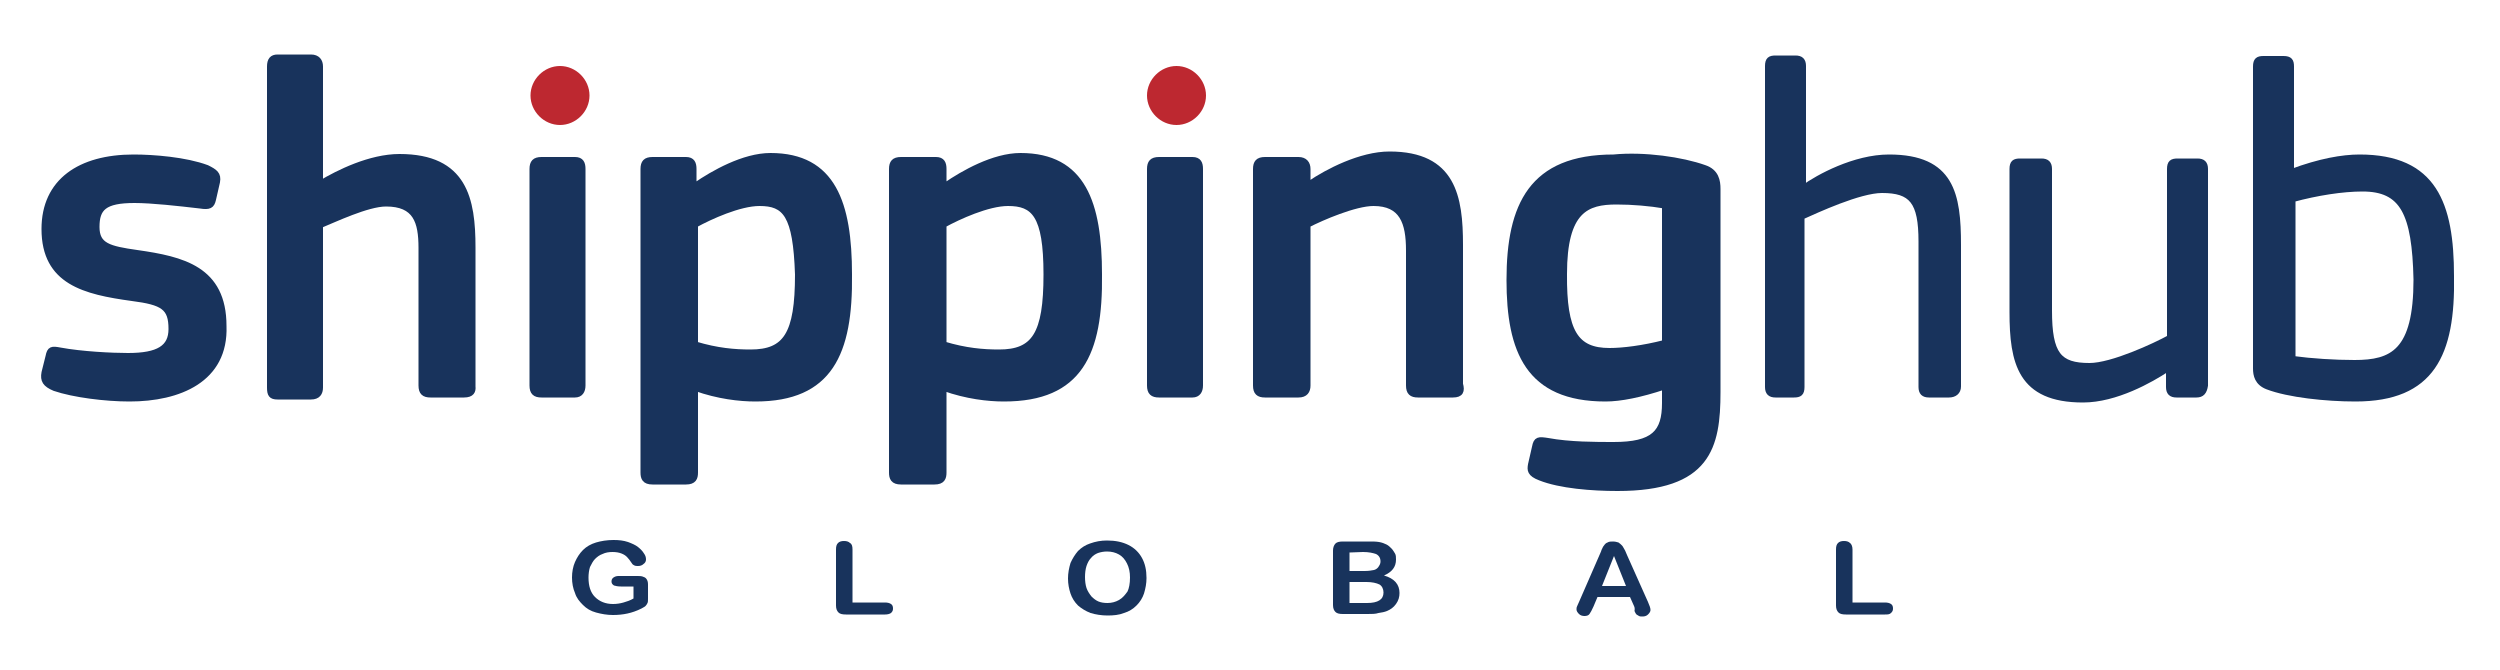
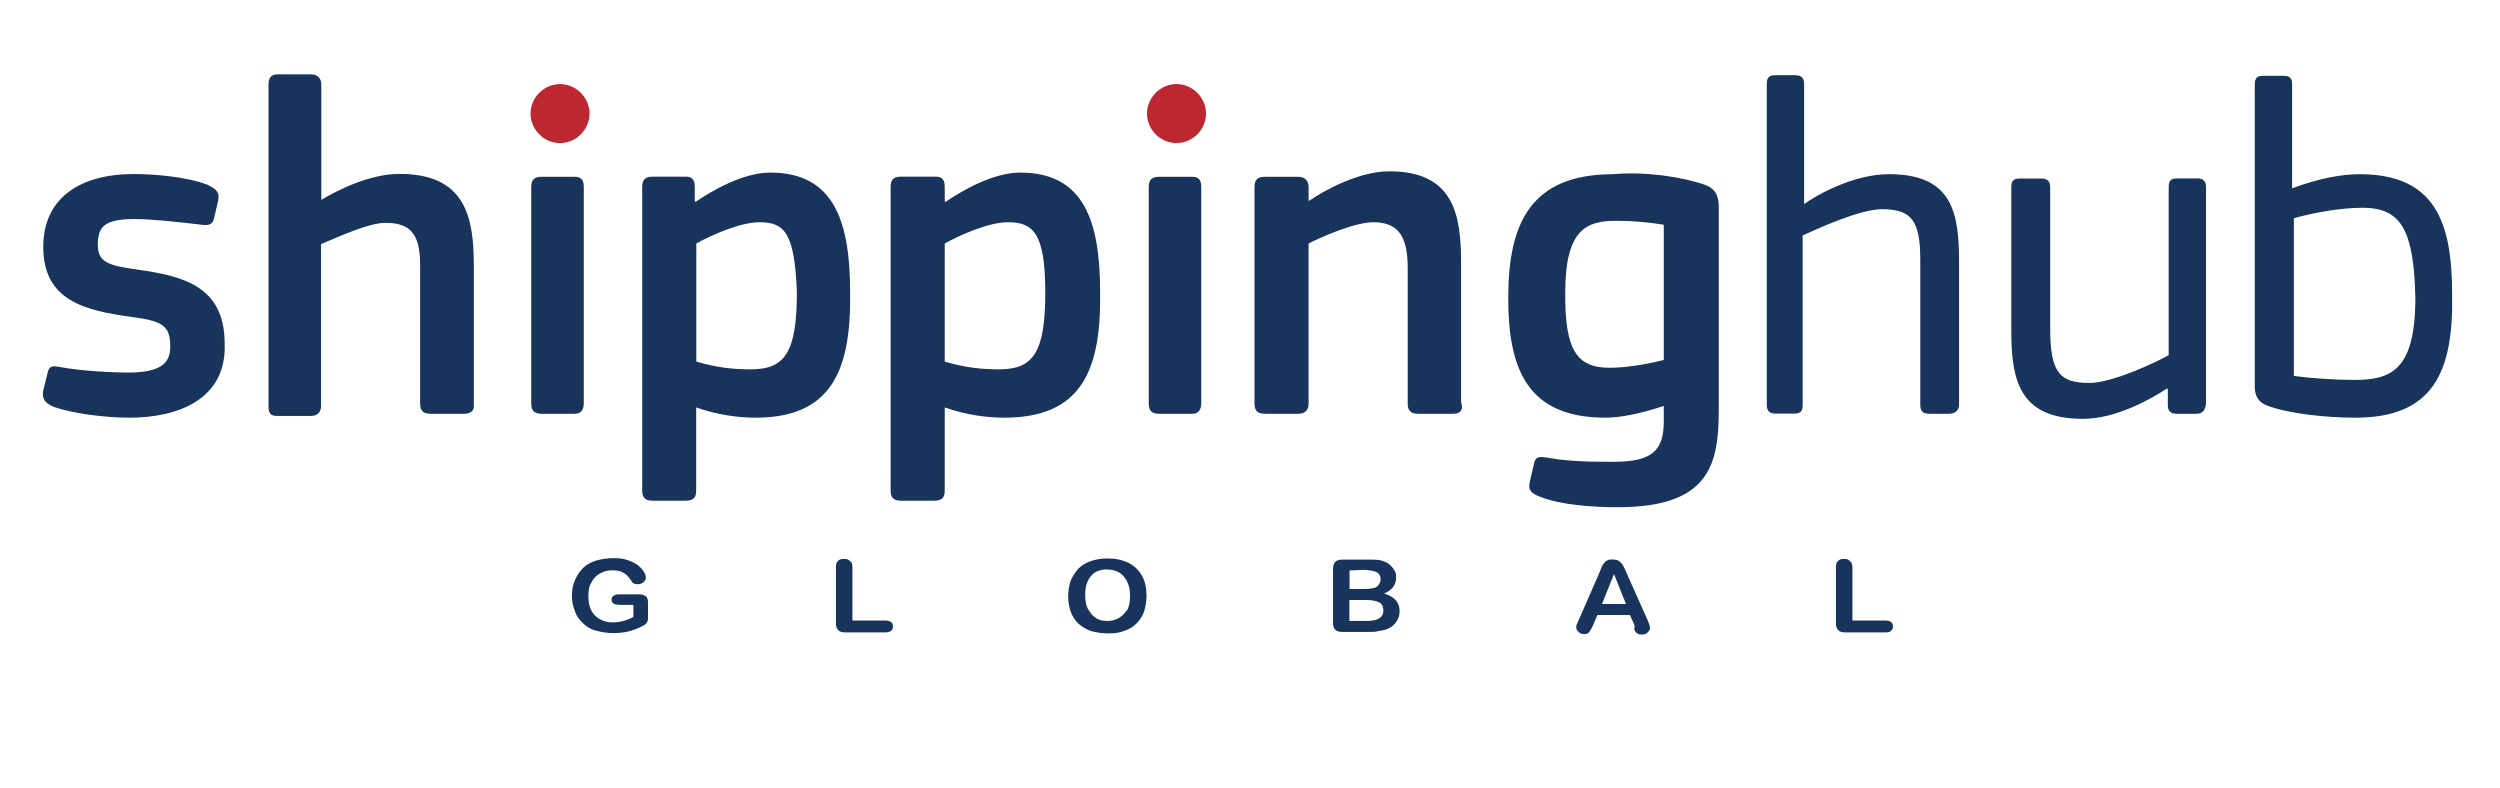
- <svg xmlns="http://www.w3.org/2000/svg" version="1.1" id="Layer_1" x="0px" y="0px" viewBox="0 180 500 134" enable-background="new 0 180 500 134" xml:space="preserve">
+ <svg xmlns="http://www.w3.org/2000/svg" version="1.1" id="Layer_1" x="0px" y="0px" viewBox="0 1232 1728 544" enable-background="new 0 1232 1728 544" xml:space="preserve">
  <g>
-     <path fill="#18335C" stroke="#18335C" d="M25.9,259.8c-4.8,0-11.2-0.8-15-2.1c-1.9-0.8-2.4-1.6-2.1-3.2l0.8-3.2   c0.3-1.6,0.8-1.6,2.4-1.3c4.3,0.8,10.4,1.1,13.6,1.1c6.1,0,8.6-1.6,8.6-5.3c0-4.3-1.6-5.3-7.8-6.1c-9.4-1.3-17.6-3.2-17.6-13.9   c0-9.6,7.2-14.4,17.9-14.4c4,0,10.4,0.5,14.7,2.1c1.6,0.8,2.4,1.3,2.1,2.9l-0.8,3.5c-0.3,1.3-0.8,1.6-2.7,1.3   c-4.3-0.5-9.6-1.1-13.1-1.1c-6.1,0-7.5,1.6-7.5,5.3s2.4,4.3,8,5.1c9.1,1.3,17.4,3.2,17.4,14.7C45.2,256,35.8,259.8,25.9,259.8" />
-     <path fill="#18335C" stroke="#18335C" d="M92.8,259h-6.7c-1.3,0-1.9-0.5-1.9-1.9c0-9.4,0-18.4,0-27.5c0-5.3-1.1-8.8-7-8.8   c-3.7,0-10.4,3.2-13.1,4.3v32.4c0,1.1-0.5,1.9-1.9,1.9h-6.7c-1.3,0-1.6-0.5-1.6-1.9v-64.2c0-1.3,0.5-1.9,1.6-1.9h6.7   c1.3,0,1.9,0.8,1.9,1.9v23.3c3.5-2.1,9.9-5.3,15.8-5.3c13.1,0,14.7,8.6,14.7,18.2v27.8C94.7,258.2,94.4,259,92.8,259" />
-     <path fill="#18335C" stroke="#18335C" d="M151.1,259.8c-3.2,0-7.5-0.5-12-2.1l0,0v16.8c0,1.1-0.3,1.9-1.9,1.9h-6.7   c-1.6,0-1.9-0.8-1.9-1.9v-60.7c0-1.3,0.5-1.9,1.9-1.9h6.7c1.3,0,1.6,0.8,1.6,1.9v2.9l0.3,0.3c3.5-2.4,9.6-5.9,15-5.9   c12.6,0,15.8,9.6,15.8,23.8C170.1,250.7,166,259.8,151.1,259.8 M151.9,220.7c-4,0-9.9,2.7-12.8,4.3v23.8c4.3,1.3,7.8,1.6,11,1.6   c7,0,9.4-3.5,9.4-15.5C159.1,222.9,157,220.7,151.9,220.7" />
-     <path fill="#18335C" stroke="#18335C" d="M200.8,259.8c-3.2,0-7.5-0.5-12-2.1l0,0v16.8c0,1.1-0.3,1.9-1.9,1.9h-6.7   c-1.6,0-1.9-0.8-1.9-1.9v-60.7c0-1.3,0.5-1.9,1.9-1.9h7c1.3,0,1.6,0.8,1.6,1.9v2.9l0.3,0.3c3.5-2.4,9.6-5.9,15-5.9   c12.6,0,15.8,9.6,15.8,23.8C220.1,250.7,216,259.8,200.8,259.8 M201.6,220.7c-4,0-9.9,2.7-12.8,4.3v23.8c4.3,1.3,7.8,1.6,11,1.6   c7,0,9.4-3.5,9.4-15.5S206.7,220.7,201.6,220.7" />
-     <path fill="#18335C" stroke="#18335C" d="M240.1,257.1c0,1.1-0.5,1.9-1.6,1.9h-6.7c-1.3,0-1.9-0.5-1.9-1.9v-43.3   c0-1.3,0.5-1.9,1.9-1.9h6.7c1.3,0,1.6,0.8,1.6,1.9V257.1z" />
-     <path fill="#18335C" stroke="#18335C" d="M116.6,257.1c0,1.1-0.5,1.9-1.6,1.9h-6.7c-1.3,0-1.9-0.5-1.9-1.9v-43.3   c0-1.3,0.5-1.9,1.9-1.9h6.7c1.3,0,1.6,0.8,1.6,1.9V257.1z" />
-     <path fill="#18335C" stroke="#18335C" d="M290.6,259h-7c-1.3,0-1.9-0.5-1.9-1.9v-27c0-5.6-1.3-9.4-7-9.4c-3.7,0-10.4,2.9-13.1,4.3   v32.1c0,1.1-0.5,1.9-1.9,1.9H253c-1.3,0-1.9-0.5-1.9-1.9v-43.3c0-1.3,0.5-1.9,1.9-1.9h6.7c1.3,0,1.9,0.8,1.9,1.9v2.9h0.3   c3.5-2.4,10.2-5.9,16-5.9c12.8,0,14.2,8.6,14.2,18.2v27.8C292.5,258.2,292.2,259,290.6,259" />
-     <path fill="#18335C" stroke="#18335C" d="M340.9,213.5c2.4,0.8,2.7,2.7,2.7,4.3v40.6c0,11-1.9,19.3-20.1,19.3   c-5.1,0-11.5-0.5-15.5-2.1c-2.1-0.8-2.1-1.6-1.9-2.7l0.8-3.5c0.3-1.6,0.8-1.6,2.7-1.3c4.3,0.8,9.6,0.8,13.1,0.8   c8,0,10.2-2.4,10.2-8.3v-3.2c-4.8,1.6-8.8,2.4-11.8,2.4c-15.5,0-19.3-9.6-19.3-23.8c0-15,4.5-24.6,20.9-24.6   C328.9,210.8,336.4,211.9,340.9,213.5 M321.9,250.1c2.7,0,6.7-0.5,11-1.6v-27.3c-2.9-0.5-6.4-0.8-9.6-0.8   c-5.9,0-10.4,1.6-10.4,14.4C312.8,246.4,315.2,250.1,321.9,250.1" />
-     <path fill="#18335C" stroke="#18335C" d="M389.8,259h-4c-1.1,0-1.6-0.5-1.6-1.6v-29.1c0-8-1.9-10.2-7.8-10.2c-4.5,0-13.1,4-16,5.3   v34c0,1.3-0.5,1.6-1.6,1.6h-3.7c-1.1,0-1.6-0.5-1.6-1.6v-64.2c0-1.3,0.5-1.6,1.6-1.6h4c1.1,0,1.6,0.5,1.6,1.6v24.3l0,0   c2.9-2.1,10.2-6.1,17.1-6.1c12.6,0,13.9,7.5,13.9,17.6v28.3C391.7,258.4,390.9,259,389.8,259" />
-     <path fill="#18335C" stroke="#18335C" d="M439.3,259h-4c-1.1,0-1.6-0.5-1.6-1.6v-3.2l-0.3-0.3c-3.2,2.1-10.2,6.1-16.8,6.1   c-12.6,0-14.2-7.5-14.2-17.6v-28.6c0-1.3,0.5-1.6,1.6-1.6h4.3c1.1,0,1.6,0.5,1.6,1.6v28.3c0,8.8,1.9,11,8,11c4.5,0,13.1-4,16-5.6   v-33.7c0-1.3,0.5-1.6,1.6-1.6h4c1.1,0,1.6,0.5,1.6,1.6v43.3C440.9,258.4,440.4,259,439.3,259" />
-     <path fill="#18335C" stroke="#18335C" d="M471.1,259.8c-5.9,0-13.4-0.8-17.6-2.4c-2.1-0.8-2.4-2.4-2.4-3.7v-60.4   c0-1.3,0.5-1.6,1.6-1.6h4c1.3,0,1.6,0.5,1.6,1.6V214v0.3c5.6-2.1,10.2-2.9,13.6-2.9c15,0,18.4,9.4,18.4,23.8   C490.6,250.9,486.4,259.8,471.1,259.8 M472.5,217.8c-4,0-9.1,0.8-13.9,2.1v31.8c3.7,0.5,8.3,0.8,12.3,0.8c7.5,0,12.3-2.1,12.3-16.6   C482.9,222.6,480.5,217.8,472.5,217.8" />
-     <path fill="#BD2830" d="M117.9,199.1c0,3.2-2.7,5.9-5.9,5.9s-5.9-2.7-5.9-5.9s2.7-5.9,5.9-5.9S117.9,195.9,117.9,199.1" />
-     <path fill="#BD2830" d="M241.2,199.1c0,3.2-2.7,5.9-5.9,5.9s-5.9-2.7-5.9-5.9s2.7-5.9,5.9-5.9C238.5,193.2,241.2,195.9,241.2,199.1   " />
+     <path fill="#18335C" stroke="#18335C" d="M89.5,1520.2c-16.6,0-38.7-2.8-51.8-7.3c-6.6-2.8-8.3-5.5-7.3-11.1l2.8-11.1   c1-5.5,2.8-5.5,8.3-4.5c14.9,2.8,35.9,3.8,47,3.8c21.1,0,29.7-5.5,29.7-18.3c0-14.9-5.5-18.3-27-21.1c-32.5-4.5-60.8-11.1-60.8-48   c0-33.2,24.9-49.8,61.9-49.8c13.8,0,35.9,1.7,50.8,7.3c5.5,2.8,8.3,4.5,7.3,10l-2.8,12.1c-1,4.5-2.8,5.5-9.3,4.5   c-14.9-1.7-33.2-3.8-45.3-3.8c-21.1,0-25.9,5.5-25.9,18.3c0,12.8,8.3,14.9,27.6,17.6c31.4,4.5,60.1,11.1,60.1,50.8   C156.2,1507.1,123.7,1520.2,89.5,1520.2" />
+     <path fill="#18335C" stroke="#18335C" d="M320.7,1517.5h-23.2c-4.5,0-6.6-1.7-6.6-6.6c0-32.5,0-63.6,0-95   c0-18.3-3.8-30.4-24.2-30.4c-12.8,0-35.9,11.1-45.3,14.9v112c0,3.8-1.7,6.6-6.6,6.6h-23.2c-4.5,0-5.5-1.7-5.5-6.6v-221.9   c0-4.5,1.7-6.6,5.5-6.6H215c4.5,0,6.6,2.8,6.6,6.6v80.5c12.1-7.3,34.2-18.3,54.6-18.3c45.3,0,50.8,29.7,50.8,62.9v96.1   C327.3,1514.7,326.2,1517.5,320.7,1517.5" />
+     <path fill="#18335C" stroke="#18335C" d="M522.2,1520.2c-11.1,0-25.9-1.7-41.5-7.3l0,0v58.1c0,3.8-1,6.6-6.6,6.6H451   c-5.5,0-6.6-2.8-6.6-6.6v-209.8c0-4.5,1.7-6.6,6.6-6.6h23.2c4.5,0,5.5,2.8,5.5,6.6v10l1,1c12.1-8.3,33.2-20.4,51.8-20.4   c43.5,0,54.6,33.2,54.6,82.3C587.9,1488.8,573.7,1520.2,522.2,1520.2 M525,1385.1c-13.8,0-34.2,9.3-44.2,14.9v82.3   c14.9,4.5,27,5.5,38,5.5c24.2,0,32.5-12.1,32.5-53.6C549.8,1392.7,542.6,1385.1,525,1385.1" />
+     <path fill="#18335C" stroke="#18335C" d="M694,1520.2c-11.1,0-25.9-1.7-41.5-7.3l0,0v58.1c0,3.8-1,6.6-6.6,6.6h-23.2   c-5.5,0-6.6-2.8-6.6-6.6v-209.8c0-4.5,1.7-6.6,6.6-6.6H647c4.5,0,5.5,2.8,5.5,6.6v10l1,1c12.1-8.3,33.2-20.4,51.8-20.4   c43.5,0,54.6,33.2,54.6,82.3C760.7,1488.8,746.5,1520.2,694,1520.2 M696.7,1385.1c-13.8,0-34.2,9.3-44.2,14.9v82.3   c14.9,4.5,27,5.5,38,5.5c24.2,0,32.5-12.1,32.5-53.6C723,1392.7,714.4,1385.1,696.7,1385.1" />
+     <path fill="#18335C" stroke="#18335C" d="M829.8,1510.9c0,3.8-1.7,6.6-5.5,6.6h-23.2c-4.5,0-6.6-1.7-6.6-6.6v-149.6   c0-4.5,1.7-6.6,6.6-6.6h23.2c4.5,0,5.5,2.8,5.5,6.6V1510.9z" />
+     <path fill="#18335C" stroke="#18335C" d="M403,1510.9c0,3.8-1.7,6.6-5.5,6.6h-23.2c-4.5,0-6.6-1.7-6.6-6.6v-149.6   c0-4.5,1.7-6.6,6.6-6.6h23.2c4.5,0,5.5,2.8,5.5,6.6V1510.9z" />
+     <path fill="#18335C" stroke="#18335C" d="M1004.3,1517.5h-24.2c-4.5,0-6.6-1.7-6.6-6.6v-93.3c0-19.4-4.5-32.5-24.2-32.5   c-12.8,0-35.9,10-45.3,14.9v110.9c0,3.8-1.7,6.6-6.6,6.6h-23.2c-4.5,0-6.6-1.7-6.6-6.6v-149.6c0-4.5,1.7-6.6,6.6-6.6h23.2   c4.5,0,6.6,2.8,6.6,6.6v10h1c12.1-8.3,35.3-20.4,55.3-20.4c44.2,0,49.1,29.7,49.1,62.9v96.1   C1010.9,1514.7,1009.8,1517.5,1004.3,1517.5" />
+     <path fill="#18335C" stroke="#18335C" d="M1178.2,1360.2c8.3,2.8,9.3,9.3,9.3,14.9v140.3c0,38-6.6,66.7-69.5,66.7   c-17.6,0-39.7-1.7-53.6-7.3c-7.3-2.8-7.3-5.5-6.6-9.3l2.8-12.1c1-5.5,2.8-5.5,9.3-4.5c14.9,2.8,33.2,2.8,45.3,2.8   c27.6,0,35.3-8.3,35.3-28.7v-11.1c-16.6,5.5-30.4,8.3-40.8,8.3c-53.6,0-66.7-33.2-66.7-82.3c0-51.8,15.6-85,72.2-85   C1136.7,1350.9,1162.6,1354.7,1178.2,1360.2 M1112.5,1486.7c9.3,0,23.2-1.7,38-5.5v-94.3c-10-1.7-22.1-2.8-33.2-2.8   c-20.4,0-35.9,5.5-35.9,49.8C1081,1473.9,1089.3,1486.7,1112.5,1486.7" />
+     <path fill="#18335C" stroke="#18335C" d="M1347.1,1517.5h-13.8c-3.8,0-5.5-1.7-5.5-5.5v-100.6c0-27.6-6.6-35.3-27-35.3   c-15.6,0-45.3,13.8-55.3,18.3v117.5c0,4.5-1.7,5.5-5.5,5.5h-12.8c-3.8,0-5.5-1.7-5.5-5.5v-221.9c0-4.5,1.7-5.5,5.5-5.5h13.8   c3.8,0,5.5,1.7,5.5,5.5v84l0,0c10-7.3,35.3-21.1,59.1-21.1c43.5,0,48,25.9,48,60.8v97.8C1353.7,1515.4,1351,1517.5,1347.1,1517.5" />
+     <path fill="#18335C" stroke="#18335C" d="M1518.2,1517.5h-13.8c-3.8,0-5.5-1.7-5.5-5.5v-11.1l-1-1c-11.1,7.3-35.3,21.1-58.1,21.1   c-43.5,0-49.1-25.9-49.1-60.8v-98.8c0-4.5,1.7-5.5,5.5-5.5h14.9c3.8,0,5.5,1.7,5.5,5.5v97.8c0,30.4,6.6,38,27.6,38   c15.6,0,45.3-13.8,55.3-19.4v-116.5c0-4.5,1.7-5.5,5.5-5.5h13.8c3.8,0,5.5,1.7,5.5,5.5v149.6   C1523.8,1515.4,1522,1517.5,1518.2,1517.5" />
+     <path fill="#18335C" stroke="#18335C" d="M1628.1,1520.2c-20.4,0-46.3-2.8-60.8-8.3c-7.3-2.8-8.3-8.3-8.3-12.8v-208.7   c0-4.5,1.7-5.5,5.5-5.5h13.8c4.5,0,5.5,1.7,5.5,5.5v71.5v1c19.4-7.3,35.3-10,47-10c51.8,0,63.6,32.5,63.6,82.3   C1695.5,1489.5,1681,1520.2,1628.1,1520.2 M1633,1375.1c-13.8,0-31.4,2.8-48,7.3v109.9c12.8,1.7,28.7,2.8,42.5,2.8   c25.9,0,42.5-7.3,42.5-57.4C1668.9,1391.7,1660.6,1375.1,1633,1375.1" />
+     <path fill="#BD2830" d="M407.5,1310.5c0,11.1-9.3,20.4-20.4,20.4c-11.1,0-20.4-9.3-20.4-20.4s9.3-20.4,20.4-20.4   C398.1,1290.1,407.5,1299.4,407.5,1310.5" />
+     <path fill="#BD2830" d="M833.6,1310.5c0,11.1-9.3,20.4-20.4,20.4s-20.4-9.3-20.4-20.4s9.3-20.4,20.4-20.4   C824.3,1290.1,833.6,1299.4,833.6,1310.5" />
  </g>
-   <rect x="107.2" y="288.1" fill="none" width="285.3" height="34.8" />
+   <rect x="370.5" y="1618" fill="none" width="986" height="120.3" />
  <g enable-background="new    ">
-     <path fill="#18335C" d="M129.6,296.9v2.8c0,0.4,0,0.7-0.1,0.9c-0.1,0.2-0.2,0.4-0.4,0.6s-0.5,0.3-0.8,0.5c-1,0.5-1.9,0.8-2.8,1   s-1.9,0.3-2.9,0.3c-1.2,0-2.3-0.2-3.4-0.5s-1.9-0.8-2.6-1.5s-1.3-1.4-1.6-2.4c-0.4-0.9-0.6-2-0.6-3.1s0.2-2.2,0.6-3.1   s0.9-1.7,1.6-2.4c0.7-0.7,1.6-1.2,2.6-1.5s2.2-0.5,3.5-0.5c1.1,0,2,0.1,2.9,0.4c0.8,0.3,1.5,0.6,2,1c0.5,0.4,0.9,0.8,1.2,1.3   c0.3,0.4,0.4,0.8,0.4,1.2c0,0.4-0.2,0.7-0.5,0.9c-0.3,0.3-0.7,0.4-1.1,0.4c-0.2,0-0.5,0-0.7-0.1s-0.4-0.2-0.5-0.4   c-0.4-0.6-0.7-1-1-1.3s-0.6-0.5-1.1-0.7s-1.1-0.3-1.8-0.3c-0.7,0-1.4,0.1-2,0.4c-0.6,0.2-1.1,0.6-1.5,1s-0.7,1-1,1.6   c-0.2,0.6-0.3,1.4-0.3,2.1c0,1.7,0.4,3,1.3,3.9s2.1,1.4,3.6,1.4c0.7,0,1.4-0.1,2.1-0.3c0.7-0.2,1.3-0.4,2-0.8v-2.4h-2.5   c-0.6,0-1.1-0.1-1.4-0.2c-0.3-0.2-0.5-0.4-0.5-0.8c0-0.3,0.1-0.6,0.4-0.8c0.3-0.2,0.6-0.3,1-0.3h3.7c0.4,0,0.8,0,1.1,0.1   s0.6,0.2,0.8,0.5S129.6,296.4,129.6,296.9z" />
-     <path fill="#18335C" d="M170.5,289.9v10.6h6.5c0.5,0,0.9,0.1,1.2,0.3c0.3,0.2,0.4,0.5,0.4,0.9s-0.1,0.6-0.4,0.9   c-0.3,0.2-0.7,0.3-1.2,0.3h-7.8c-0.7,0-1.2-0.1-1.5-0.4s-0.5-0.7-0.5-1.4v-11.2c0-0.6,0.1-1,0.4-1.3c0.3-0.3,0.7-0.4,1.2-0.4   s0.9,0.1,1.2,0.4C170.4,288.8,170.5,289.3,170.5,289.9z" />
-     <path fill="#18335C" d="M221.4,288.1c1.7,0,3.1,0.3,4.3,0.9s2.1,1.5,2.7,2.6c0.6,1.1,0.9,2.4,0.9,4c0,1.1-0.2,2.1-0.5,3.1   c-0.3,0.9-0.8,1.7-1.5,2.4c-0.7,0.7-1.5,1.2-2.5,1.5c-1,0.4-2.1,0.5-3.3,0.5s-2.4-0.2-3.4-0.5c-1-0.4-1.8-0.9-2.5-1.5   c-0.7-0.7-1.2-1.5-1.5-2.4s-0.5-1.9-0.5-3s0.2-2.1,0.5-3.1c0.4-0.9,0.9-1.7,1.5-2.4c0.7-0.7,1.5-1.2,2.4-1.5   C219.1,288.3,220.2,288.1,221.4,288.1z M226,295.5c0-1.1-0.2-2-0.6-2.8s-0.9-1.4-1.6-1.8c-0.7-0.4-1.5-0.6-2.4-0.6   c-0.6,0-1.2,0.1-1.8,0.3c-0.5,0.2-1,0.5-1.4,1c-0.4,0.4-0.7,1-0.9,1.6s-0.3,1.4-0.3,2.2c0,0.8,0.1,1.6,0.3,2.2s0.6,1.2,1,1.7   c0.4,0.4,0.9,0.8,1.4,1s1.1,0.3,1.8,0.3c0.8,0,1.6-0.2,2.3-0.6s1.2-1,1.7-1.7C225.8,297.7,226,296.7,226,295.5z" />
-     <path fill="#18335C" d="M273.5,302.8h-4.9c-0.7,0-1.2-0.1-1.5-0.4s-0.5-0.7-0.5-1.4v-10.9c0-0.6,0.2-1.1,0.5-1.4s0.8-0.4,1.5-0.4   h5.2c0.8,0,1.4,0,2,0.1s1.1,0.3,1.5,0.5s0.7,0.5,1,0.8s0.5,0.7,0.7,1s0.2,0.8,0.2,1.2c0,1.5-0.8,2.5-2.4,3.2   c2.1,0.6,3.1,1.8,3.1,3.5c0,0.8-0.2,1.5-0.7,2.2s-1.1,1.1-1.8,1.4c-0.5,0.2-1,0.3-1.7,0.4C275.1,302.8,274.4,302.8,273.5,302.8z    M269.9,290.5v3.7h3c0.8,0,1.4-0.1,1.9-0.2c0.4-0.1,0.8-0.4,1-0.8c0.2-0.3,0.3-0.6,0.3-0.9c0-0.7-0.3-1.2-0.9-1.5   c-0.6-0.2-1.4-0.4-2.6-0.4L269.9,290.5L269.9,290.5z M273.3,296.4h-3.4v4.2h3.5c2.2,0,3.3-0.7,3.3-2.1c0-0.7-0.3-1.3-0.8-1.6   C275.3,296.6,274.4,296.4,273.3,296.4z" />
-     <path fill="#18335C" d="M326.8,301.2l-0.8-1.8h-6.5l-0.8,1.9c-0.3,0.7-0.6,1.2-0.8,1.5s-0.6,0.4-1,0.4s-0.8-0.1-1.1-0.4   c-0.3-0.3-0.5-0.6-0.5-0.9c0-0.2,0-0.4,0.1-0.6s0.2-0.5,0.4-0.9l4.1-9.4c0.1-0.3,0.3-0.6,0.4-1c0.2-0.4,0.3-0.7,0.5-0.9   c0.2-0.3,0.4-0.5,0.7-0.6c0.3-0.2,0.7-0.2,1.1-0.2s0.8,0.1,1.1,0.2c0.3,0.2,0.5,0.4,0.7,0.6s0.3,0.5,0.5,0.8s0.3,0.7,0.5,1.1   l4.2,9.4c0.3,0.7,0.5,1.2,0.5,1.6c0,0.3-0.2,0.6-0.5,0.9s-0.7,0.4-1.1,0.4c-0.3,0-0.5,0-0.7-0.1s-0.3-0.2-0.5-0.3   c-0.1-0.1-0.3-0.4-0.4-0.7C327,301.7,326.9,301.4,326.8,301.2z M320.4,297.2h4.8l-2.4-6L320.4,297.2z" />
-     <path fill="#18335C" d="M370.5,289.9v10.6h6.5c0.5,0,0.9,0.1,1.2,0.3c0.3,0.2,0.4,0.5,0.4,0.9s-0.1,0.6-0.4,0.9s-0.7,0.3-1.2,0.3   h-7.8c-0.7,0-1.2-0.1-1.5-0.4s-0.5-0.7-0.5-1.4v-11.2c0-0.6,0.1-1,0.4-1.3s0.7-0.4,1.2-0.4s0.9,0.1,1.2,0.4   C370.3,288.8,370.5,289.3,370.5,289.9z" />
+     <path fill="#18335C" d="M447.9,1648.5v9.7c0,1.4,0,2.4-0.3,3.1c-0.3,0.7-0.7,1.4-1.4,2.1c-0.7,0.7-1.7,1-2.8,1.7   c-3.5,1.7-6.6,2.8-9.7,3.5c-3.1,0.7-6.6,1-10,1c-4.1,0-7.9-0.7-11.8-1.7s-6.6-2.8-9-5.2s-4.5-4.8-5.5-8.3   c-1.4-3.1-2.1-6.9-2.1-10.7c0-3.8,0.7-7.6,2.1-10.7c1.4-3.1,3.1-5.9,5.5-8.3c2.4-2.4,5.5-4.1,9-5.2c3.5-1,7.6-1.7,12.1-1.7   c3.8,0,6.9,0.3,10,1.4c2.8,1,5.2,2.1,6.9,3.5c1.7,1.4,3.1,2.8,4.1,4.5c1,1.4,1.4,2.8,1.4,4.1c0,1.4-0.7,2.4-1.7,3.1   c-1,1-2.4,1.4-3.8,1.4c-0.7,0-1.7,0-2.4-0.3s-1.4-0.7-1.7-1.4c-1.4-2.1-2.4-3.5-3.5-4.5s-2.1-1.7-3.8-2.4c-1.7-0.7-3.8-1-6.2-1   c-2.4,0-4.8,0.3-6.9,1.4c-2.1,0.7-3.8,2.1-5.2,3.5c-1.4,1.4-2.4,3.5-3.5,5.5c-0.7,2.1-1,4.8-1,7.3c0,5.9,1.4,10.4,4.5,13.5   c3.1,3.1,7.3,4.8,12.4,4.8c2.4,0,4.8-0.3,7.3-1s4.5-1.4,6.9-2.8v-8.3h-8.6c-2.1,0-3.8-0.3-4.8-0.7c-1-0.7-1.7-1.4-1.7-2.8   c0-1,0.3-2.1,1.4-2.8s2.1-1,3.5-1h12.8c1.4,0,2.8,0,3.8,0.3c1,0.3,2.1,0.7,2.8,1.7C447.6,1645.7,447.9,1646.7,447.9,1648.5z" />
+     <path fill="#18335C" d="M589.2,1624.3v36.6h22.5c1.7,0,3.1,0.3,4.1,1c1,0.7,1.4,1.7,1.4,3.1c0,1.4-0.3,2.1-1.4,3.1   c-1,0.7-2.4,1-4.1,1h-27c-2.4,0-4.1-0.3-5.2-1.4s-1.7-2.4-1.7-4.8v-38.7c0-2.1,0.3-3.5,1.4-4.5c1-1,2.4-1.4,4.1-1.4   c1.7,0,3.1,0.3,4.1,1.4C588.9,1620.5,589.2,1622.2,589.2,1624.3z" />
+     <path fill="#18335C" d="M765.2,1618c5.9,0,10.7,1,14.9,3.1c4.1,2.1,7.3,5.2,9.3,9c2.1,3.8,3.1,8.3,3.1,13.8c0,3.8-0.7,7.3-1.7,10.7   c-1,3.1-2.8,5.9-5.2,8.3c-2.4,2.4-5.2,4.1-8.6,5.2c-3.5,1.4-7.3,1.7-11.4,1.7s-8.3-0.7-11.8-1.7c-3.5-1.4-6.2-3.1-8.6-5.2   c-2.4-2.4-4.1-5.2-5.2-8.3c-1-3.1-1.7-6.6-1.7-10.4s0.7-7.3,1.7-10.7c1.4-3.1,3.1-5.9,5.2-8.3c2.4-2.4,5.2-4.1,8.3-5.2   C757.2,1618.7,761,1618,765.2,1618z M781.1,1643.6c0-3.8-0.7-6.9-2.1-9.7c-1.4-2.8-3.1-4.8-5.5-6.2c-2.4-1.4-5.2-2.1-8.3-2.1   c-2.1,0-4.1,0.3-6.2,1c-1.7,0.7-3.5,1.7-4.8,3.5c-1.4,1.4-2.4,3.5-3.1,5.5s-1,4.8-1,7.6c0,2.8,0.3,5.5,1,7.6s2.1,4.1,3.5,5.9   c1.4,1.4,3.1,2.8,4.8,3.5c1.7,0.7,3.8,1,6.2,1c2.8,0,5.5-0.7,7.9-2.1c2.4-1.4,4.1-3.5,5.9-5.9   C780.4,1651.2,781.1,1647.8,781.1,1643.6z" />
+     <path fill="#18335C" d="M945.2,1668.8h-16.9c-2.4,0-4.1-0.3-5.2-1.4s-1.7-2.4-1.7-4.8V1625c0-2.1,0.7-3.8,1.7-4.8s2.8-1.4,5.2-1.4   h18c2.8,0,4.8,0,6.9,0.3c2.1,0.3,3.8,1,5.2,1.7c1.4,0.7,2.4,1.7,3.5,2.8c1,1,1.7,2.4,2.4,3.5s0.7,2.8,0.7,4.1   c0,5.2-2.8,8.6-8.3,11.1c7.3,2.1,10.7,6.2,10.7,12.1c0,2.8-0.7,5.2-2.4,7.6c-1.7,2.4-3.8,3.8-6.2,4.8c-1.7,0.7-3.5,1-5.9,1.4   C950.7,1668.8,948.3,1668.8,945.2,1668.8z M932.8,1626.3v12.8h10.4c2.8,0,4.8-0.3,6.6-0.7c1.4-0.3,2.8-1.4,3.5-2.8   c0.7-1,1-2.1,1-3.1c0-2.4-1-4.1-3.1-5.2c-2.1-0.7-4.8-1.4-9-1.4L932.8,1626.3L932.8,1626.3z M944.5,1646.7h-11.8v14.5h12.1   c7.6,0,11.4-2.4,11.4-7.3c0-2.4-1-4.5-2.8-5.5C951.4,1647.4,948.3,1646.7,944.5,1646.7z" />
+     <path fill="#18335C" d="M1129.4,1663.3l-2.8-6.2h-22.5l-2.8,6.6c-1,2.4-2.1,4.1-2.8,5.2c-0.7,1-2.1,1.4-3.5,1.4   c-1.4,0-2.8-0.3-3.8-1.4c-1-1-1.7-2.1-1.7-3.1c0-0.7,0-1.4,0.3-2.1c0.3-0.7,0.7-1.7,1.4-3.1l14.2-32.5c0.3-1,1-2.1,1.4-3.5   c0.7-1.4,1-2.4,1.7-3.1c0.7-1,1.4-1.7,2.4-2.1c1-0.7,2.4-0.7,3.8-0.7s2.8,0.3,3.8,0.7c1,0.7,1.7,1.4,2.4,2.1c0.7,0.7,1,1.7,1.7,2.8   s1,2.4,1.7,3.8l14.5,32.5c1,2.4,1.7,4.1,1.7,5.5c0,1-0.7,2.1-1.7,3.1c-1,1-2.4,1.4-3.8,1.4c-1,0-1.7,0-2.4-0.3   c-0.7-0.3-1-0.7-1.7-1c-0.3-0.3-1-1.4-1.4-2.4C1130.1,1665,1129.8,1664,1129.4,1663.3z M1107.3,1649.5h16.6l-8.3-20.7   L1107.3,1649.5z" />
+     <path fill="#18335C" d="M1280.4,1624.3v36.6h22.5c1.7,0,3.1,0.3,4.1,1c1,0.7,1.4,1.7,1.4,3.1c0,1.4-0.3,2.1-1.4,3.1   c-1,1-2.4,1-4.1,1h-27c-2.4,0-4.1-0.3-5.2-1.4s-1.7-2.4-1.7-4.8v-38.7c0-2.1,0.3-3.5,1.4-4.5s2.4-1.4,4.1-1.4s3.1,0.3,4.1,1.4   C1279.8,1620.5,1280.4,1622.2,1280.4,1624.3z" />
  </g>
</svg>
